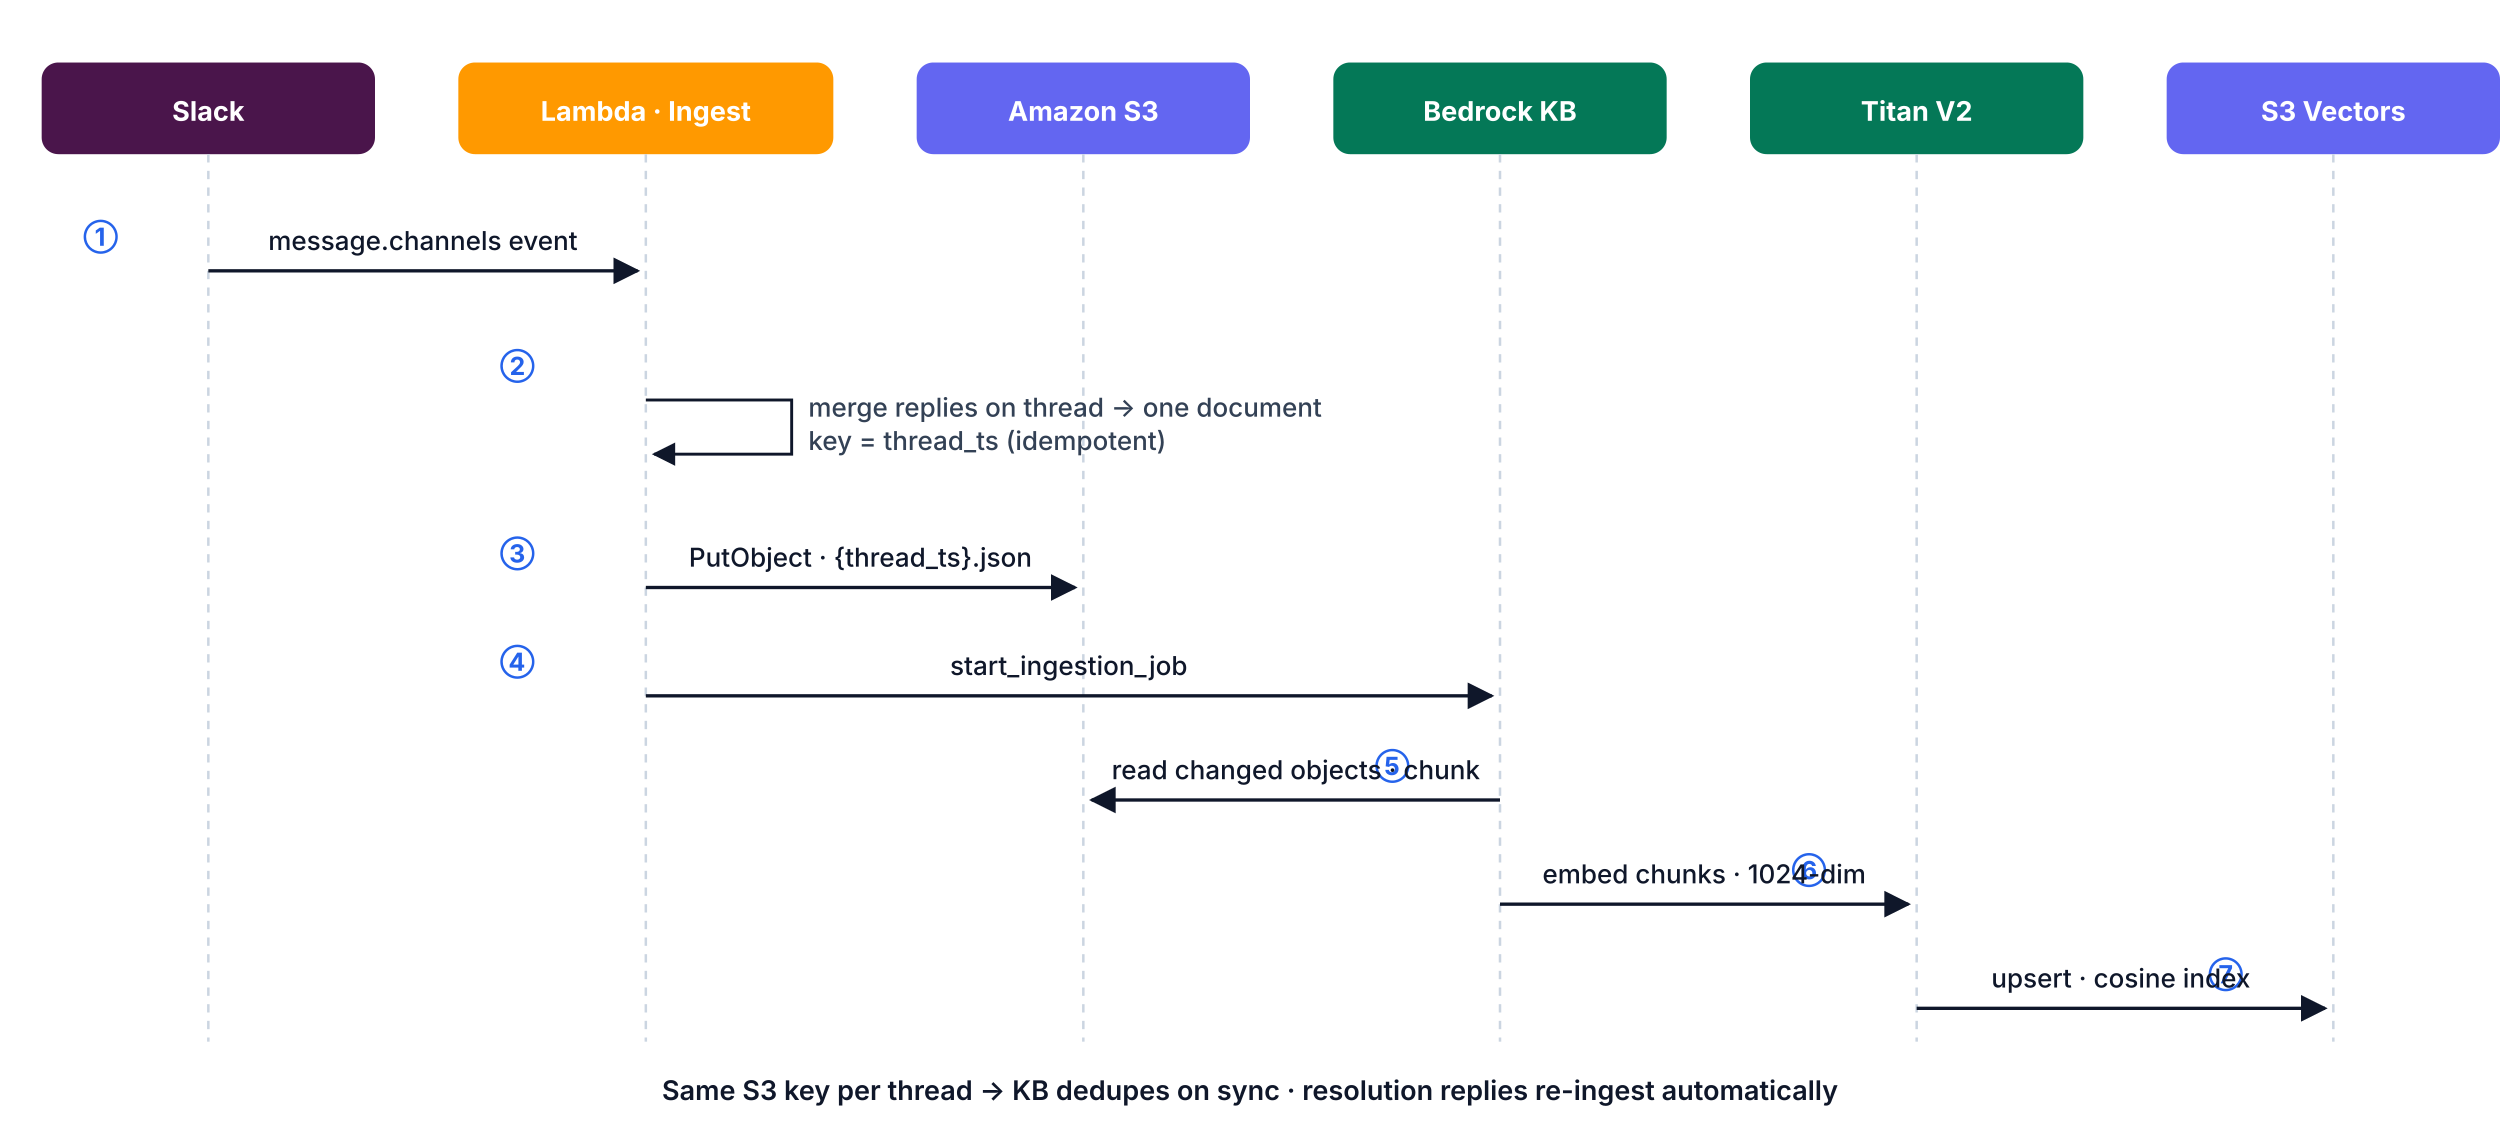
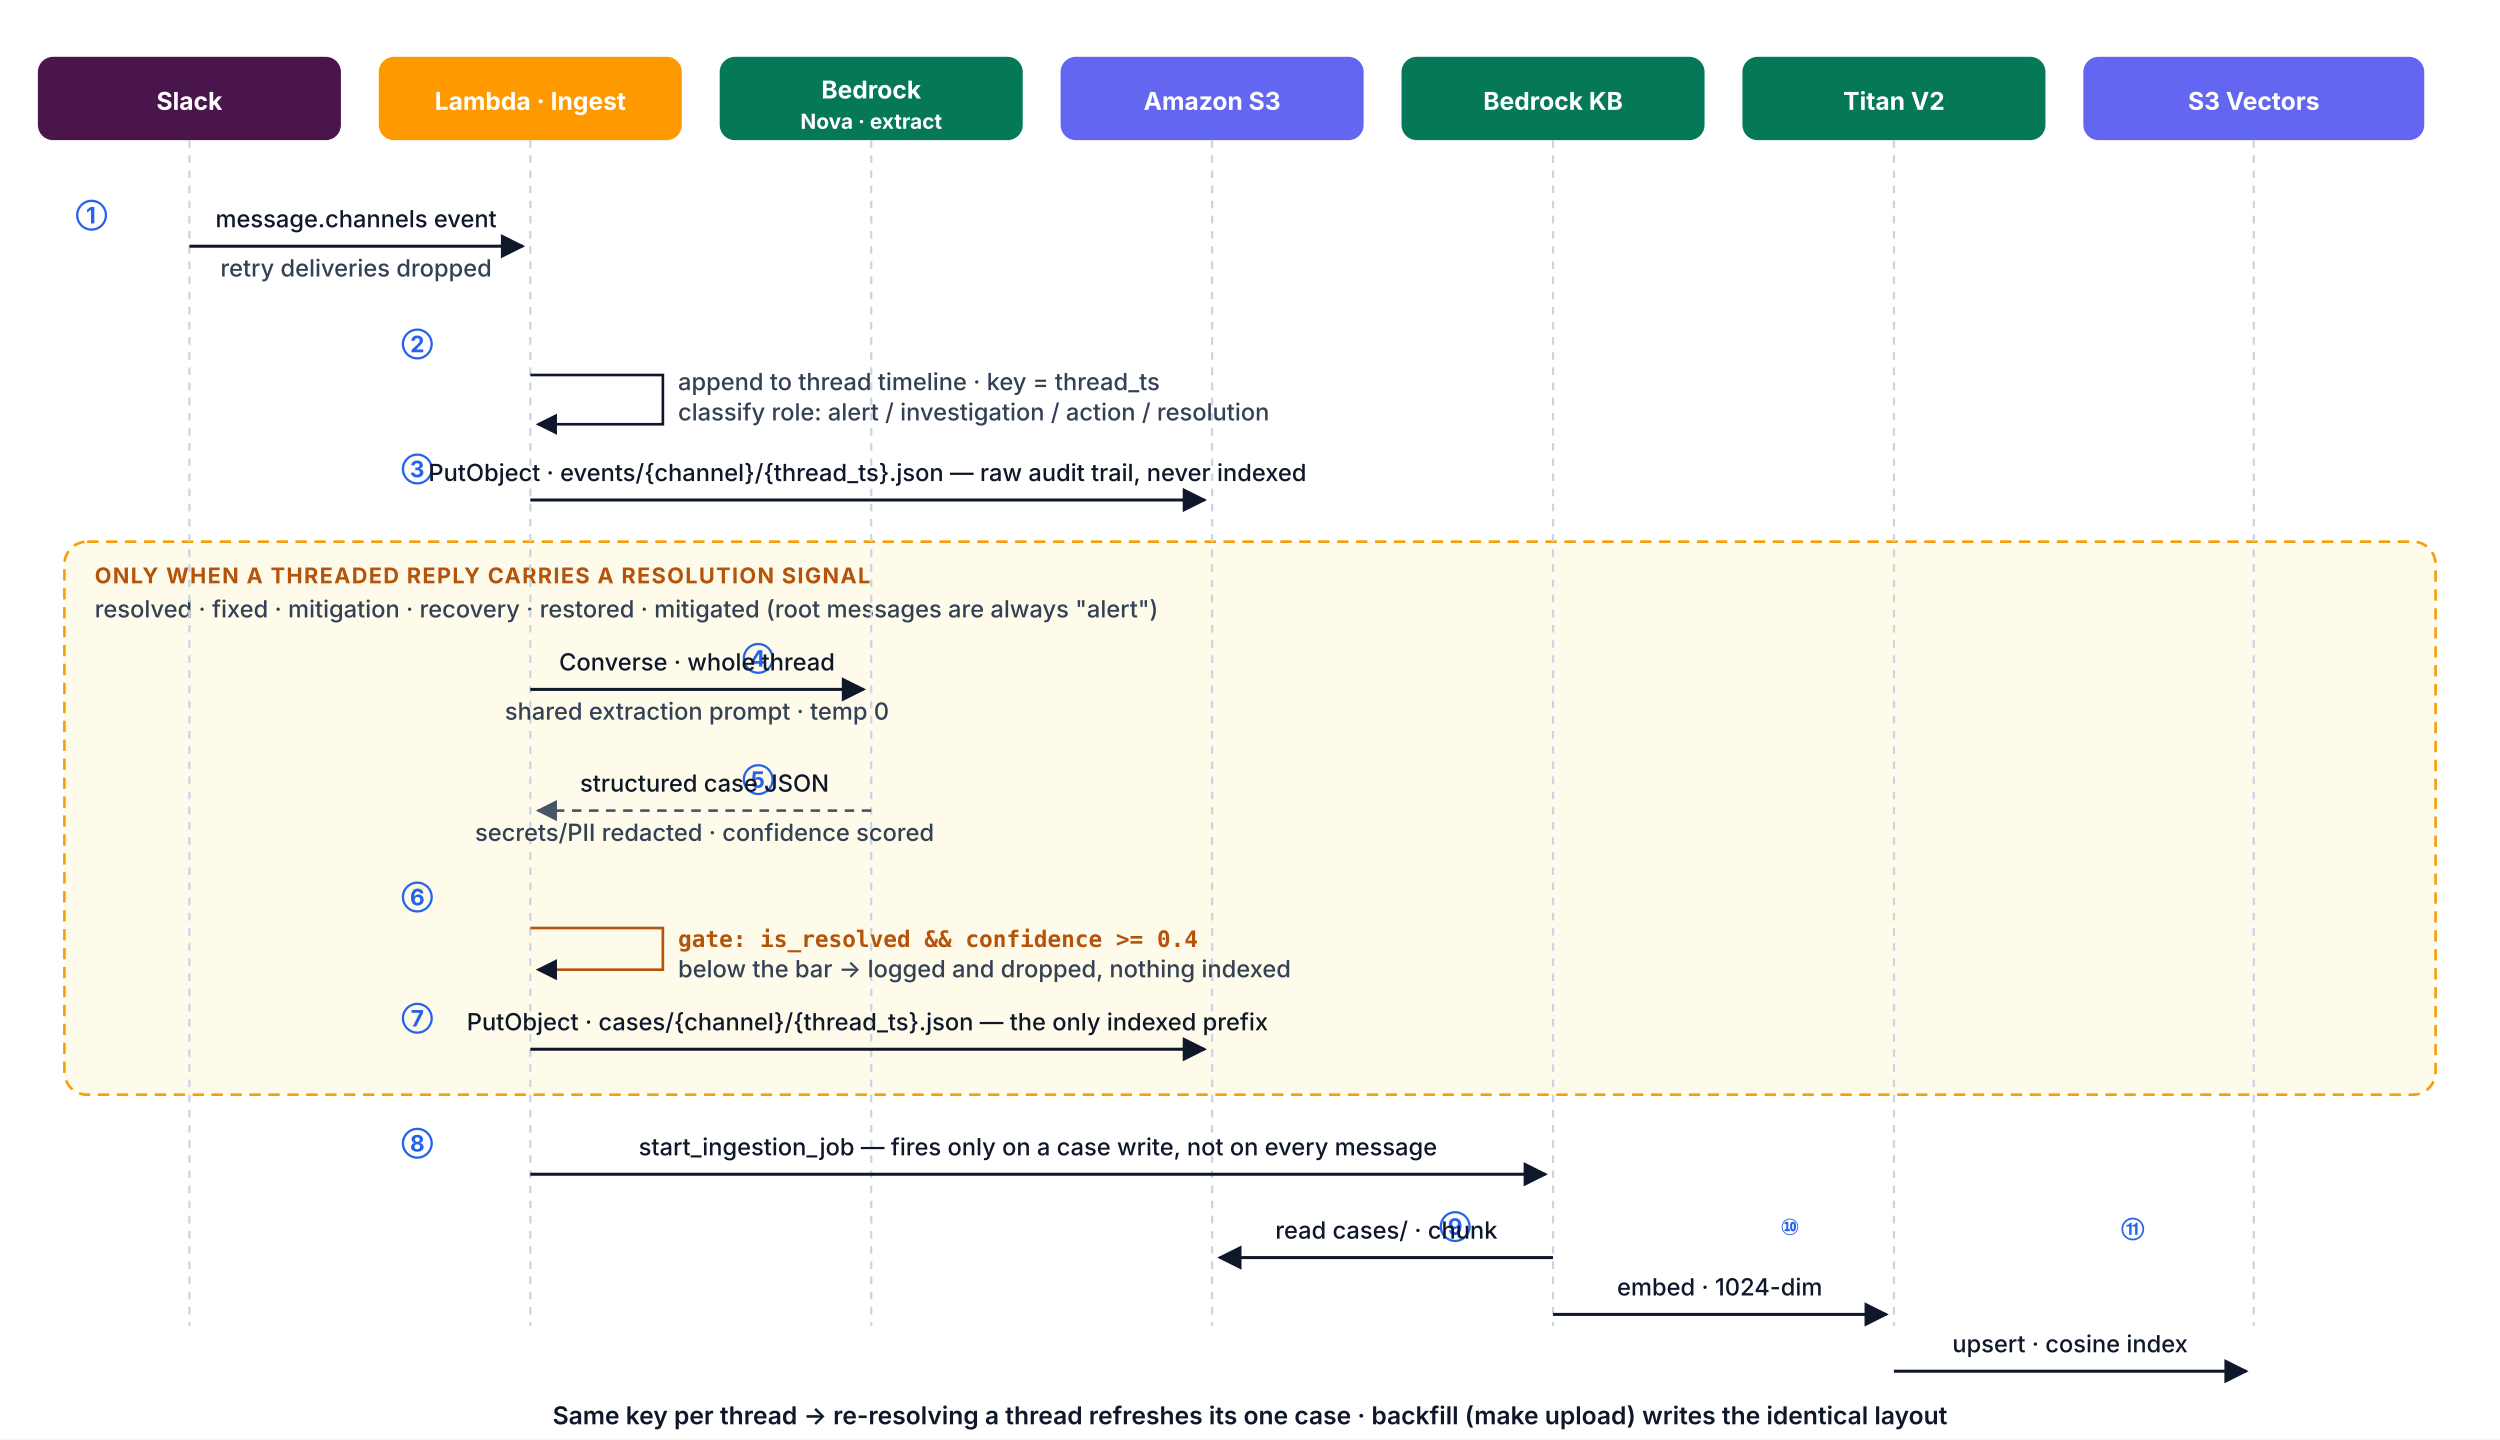
- <svg xmlns="http://www.w3.org/2000/svg" viewBox="0 0 1200 540" role="img" aria-label="Flow A — Ingestion: Slack message merged into per-thread document, written to S3, indexed by Bedrock KB via Titan into S3 Vectors.">
+ <svg xmlns="http://www.w3.org/2000/svg" viewBox="0 0 1320 760" role="img" aria-label="Flow A — Ingestion: every Slack message is appended to a per-thread audit document in the S3 events prefix. Only when a reply carries a resolution signal does the Lambda run Bedrock extraction with redaction and a confidence gate, write a structured case to the cases prefix, and trigger a Knowledge Base sync that embeds it via Titan into S3 Vectors.">
  <defs>
    <style>
      .actor   { font: 700 13px -apple-system, "Segoe UI", Inter, Roboto, sans-serif; fill: #ffffff; }
      .lbl     { font: 600 13px -apple-system, "Segoe UI", Inter, Roboto, sans-serif; fill: #0f172a; }
      .msg     { font: 500 12.5px -apple-system, "Segoe UI", Inter, Roboto, sans-serif; fill: #0f172a; }
      .self    { font: 500 12.5px -apple-system, "Segoe UI", Inter, Roboto, sans-serif; fill: #334155; }
      .num     { font: 700 12px -apple-system, "Segoe UI", Inter, Roboto, sans-serif; fill: #2563eb; }
+       .cond    { font: 700 11.5px -apple-system, "Segoe UI", Inter, Roboto, sans-serif; fill: #b45309; letter-spacing: 0.06em; }
+       .gate    { font: 600 12px ui-monospace, SFMono-Regular, Menlo, Consolas, monospace; fill: #b45309; }
      .lifeline{ stroke: #cbd5e1; stroke-width: 1.2; stroke-dasharray: 4 4; }
    </style>
    <marker id="arr" viewBox="0 0 10 10" refX="9" refY="5" markerWidth="8" markerHeight="8" orient="auto-start-reverse">
      <path d="M0,0 L10,5 L0,10 z" fill="#0f172a" />
    </marker>
+     <marker id="arrR" viewBox="0 0 10 10" refX="9" refY="5" markerWidth="8" markerHeight="8" orient="auto-start-reverse">
+       <path d="M0,0 L10,5 L0,10 z" fill="#475569" />
+     </marker>
  </defs>
-   <rect width="1200" height="540" fill="#ffffff" />
+   <rect width="1320" height="760" fill="#ffffff" />
+   <rect x="34" y="286" width="1252" height="292" rx="12" fill="#fffbeb" stroke="#f59e0b" stroke-dasharray="6 4" stroke-width="1.4" />
+   <text x="50" y="308" class="cond">ONLY WHEN A THREADED REPLY CARRIES A RESOLUTION SIGNAL</text>
+   <text x="50" y="326" class="self" fill="#b45309">resolved · fixed · mitigation · recovery · restored · mitigated   (root messages are always "alert")</text>
  <rect x="20" y="30" width="160" height="44" rx="8" fill="#4A154B" />
  <text x="100" y="58" class="actor" text-anchor="middle">Slack</text>
-   <line x1="100" y1="74" x2="100" y2="500" class="lifeline" />
-   <rect x="220" y="30" width="180" height="44" rx="8" fill="#FF9900" />
-   <text x="310" y="58" class="actor" text-anchor="middle">Lambda · Ingest</text>
-   <line x1="310" y1="74" x2="310" y2="500" class="lifeline" />
-   <rect x="440" y="30" width="160" height="44" rx="8" fill="#6366f1" />
-   <text x="520" y="58" class="actor" text-anchor="middle">Amazon S3</text>
-   <line x1="520" y1="74" x2="520" y2="500" class="lifeline" />
-   <rect x="640" y="30" width="160" height="44" rx="8" fill="#047857" />
-   <text x="720" y="58" class="actor" text-anchor="middle">Bedrock KB</text>
-   <line x1="720" y1="74" x2="720" y2="500" class="lifeline" />
-   <rect x="840" y="30" width="160" height="44" rx="8" fill="#047857" />
-   <text x="920" y="58" class="actor" text-anchor="middle">Titan V2</text>
-   <line x1="920" y1="74" x2="920" y2="500" class="lifeline" />
-   <rect x="1040" y="30" width="160" height="44" rx="8" fill="#6366f1" />
-   <text x="1120" y="58" class="actor" text-anchor="middle">S3 Vectors</text>
-   <line x1="1120" y1="74" x2="1120" y2="500" class="lifeline" />
+   <line x1="100" y1="74" x2="100" y2="700" class="lifeline" />
+   <rect x="200" y="30" width="160" height="44" rx="8" fill="#FF9900" />
+   <text x="280" y="58" class="actor" text-anchor="middle">Lambda · Ingest</text>
+   <line x1="280" y1="74" x2="280" y2="700" class="lifeline" />
+   <rect x="380" y="30" width="160" height="44" rx="8" fill="#047857" />
+   <text x="460" y="52" class="actor" text-anchor="middle">Bedrock</text>
+   <text x="460" y="68" class="actor" text-anchor="middle" style="font-size:11px">Nova · extract</text>
+   <line x1="460" y1="74" x2="460" y2="700" class="lifeline" />
+   <rect x="560" y="30" width="160" height="44" rx="8" fill="#6366f1" />
+   <text x="640" y="58" class="actor" text-anchor="middle">Amazon S3</text>
+   <line x1="640" y1="74" x2="640" y2="700" class="lifeline" />
+   <rect x="740" y="30" width="160" height="44" rx="8" fill="#047857" />
+   <text x="820" y="58" class="actor" text-anchor="middle">Bedrock KB</text>
+   <line x1="820" y1="74" x2="820" y2="700" class="lifeline" />
+   <rect x="920" y="30" width="160" height="44" rx="8" fill="#047857" />
+   <text x="1000" y="58" class="actor" text-anchor="middle">Titan V2</text>
+   <line x1="1000" y1="74" x2="1000" y2="700" class="lifeline" />
+   <rect x="1100" y="30" width="180" height="44" rx="8" fill="#6366f1" />
+   <text x="1190" y="58" class="actor" text-anchor="middle">S3 Vectors</text>
+   <line x1="1190" y1="74" x2="1190" y2="700" class="lifeline" />
  <text x="40" y="118" class="num">①</text>
-   <line x1="100" y1="130" x2="306" y2="130" stroke="#0f172a" stroke-width="1.6" marker-end="url(#arr)" />
-   <text x="203" y="120" class="msg" text-anchor="middle">message.channels event</text>
-   <text x="240" y="180" class="num">②</text>
-   <path d="M 310 192 L 380 192 L 380 218 L 314 218" fill="none" stroke="#0f172a" stroke-width="1.4" marker-end="url(#arr)" />
-   <text x="388" y="200" class="self">merge replies on thread → one document</text>
-   <text x="388" y="216" class="self">key = thread_ts (idempotent)</text>
-   <text x="240" y="270" class="num">③</text>
-   <line x1="310" y1="282" x2="516" y2="282" stroke="#0f172a" stroke-width="1.6" marker-end="url(#arr)" />
-   <text x="413" y="272" class="msg" text-anchor="middle">PutObject · {thread_ts}.json</text>
-   <text x="240" y="322" class="num">④</text>
-   <line x1="310" y1="334" x2="716" y2="334" stroke="#0f172a" stroke-width="1.6" marker-end="url(#arr)" />
-   <text x="513" y="324" class="msg" text-anchor="middle">start_ingestion_job</text>
-   <text x="660" y="372" class="num">⑤</text>
-   <line x1="720" y1="384" x2="524" y2="384" stroke="#0f172a" stroke-width="1.6" marker-end="url(#arr)" />
-   <text x="622" y="374" class="msg" text-anchor="middle">read changed objects · chunk</text>
-   <text x="860" y="422" class="num">⑥</text>
-   <line x1="720" y1="434" x2="916" y2="434" stroke="#0f172a" stroke-width="1.6" marker-end="url(#arr)" />
-   <text x="818" y="424" class="msg" text-anchor="middle">embed chunks · 1024-dim</text>
-   <text x="1060" y="472" class="num">⑦</text>
-   <line x1="920" y1="484" x2="1116" y2="484" stroke="#0f172a" stroke-width="1.6" marker-end="url(#arr)" />
-   <text x="1018" y="474" class="msg" text-anchor="middle">upsert · cosine index</text>
-   <text x="600" y="528" class="lbl" text-anchor="middle" fill="#475569">Same S3 key per thread → KB dedupes on sync · resolution replies re-ingest automatically</text>
+   <line x1="100" y1="130" x2="276" y2="130" stroke="#0f172a" stroke-width="1.6" marker-end="url(#arr)" />
+   <text x="188" y="120" class="msg" text-anchor="middle">message.channels event</text>
+   <text x="188" y="146" class="self" text-anchor="middle">retry deliveries dropped</text>
+   <text x="212" y="186" class="num">②</text>
+   <path d="M 280 198 L 350 198 L 350 224 L 284 224" fill="none" stroke="#0f172a" stroke-width="1.4" marker-end="url(#arr)" />
+   <text x="358" y="206" class="self">append to thread timeline · key = thread_ts</text>
+   <text x="358" y="222" class="self">classify role: alert / investigation / action / resolution</text>
+   <text x="212" y="252" class="num">③</text>
+   <line x1="280" y1="264" x2="636" y2="264" stroke="#0f172a" stroke-width="1.6" marker-end="url(#arr)" />
+   <text x="458" y="254" class="msg" text-anchor="middle">PutObject · events/{channel}/{thread_ts}.json — raw audit trail, never indexed</text>
+   <text x="392" y="352" class="num">④</text>
+   <line x1="280" y1="364" x2="456" y2="364" stroke="#0f172a" stroke-width="1.6" marker-end="url(#arr)" />
+   <text x="368" y="354" class="msg" text-anchor="middle">Converse · whole thread</text>
+   <text x="368" y="380" class="self" text-anchor="middle">shared extraction prompt · temp 0</text>
+   <text x="392" y="416" class="num">⑤</text>
+   <line x1="460" y1="428" x2="284" y2="428" stroke="#475569" stroke-width="1.4" stroke-dasharray="5 4" marker-end="url(#arrR)" />
+   <text x="372" y="418" class="msg" text-anchor="middle" fill="#475569">structured case JSON</text>
+   <text x="372" y="444" class="self" text-anchor="middle">secrets/PII redacted · confidence scored</text>
+   <text x="212" y="478" class="num">⑥</text>
+   <path d="M 280 490 L 350 490 L 350 512 L 284 512" fill="none" stroke="#b45309" stroke-width="1.4" marker-end="url(#arr)" />
+   <text x="358" y="500" class="gate">gate: is_resolved &amp;&amp; confidence &gt;= 0.4</text>
+   <text x="358" y="516" class="self" fill="#b45309">below the bar → logged and dropped, nothing indexed</text>
+   <text x="212" y="542" class="num">⑦</text>
+   <line x1="280" y1="554" x2="636" y2="554" stroke="#0f172a" stroke-width="1.6" marker-end="url(#arr)" />
+   <text x="458" y="544" class="msg" text-anchor="middle">PutObject · cases/{channel}/{thread_ts}.json — the only indexed prefix</text>
+   <text x="212" y="608" class="num">⑧</text>
+   <line x1="280" y1="620" x2="816" y2="620" stroke="#0f172a" stroke-width="1.6" marker-end="url(#arr)" />
+   <text x="548" y="610" class="msg" text-anchor="middle">start_ingestion_job — fires only on a case write, not on every message</text>
+   <text x="760" y="652" class="num">⑨</text>
+   <line x1="820" y1="664" x2="644" y2="664" stroke="#0f172a" stroke-width="1.6" marker-end="url(#arr)" />
+   <text x="732" y="654" class="msg" text-anchor="middle">read cases/ · chunk</text>
+   <text x="940" y="652" class="num">⑩</text>
+   <line x1="820" y1="694" x2="996" y2="694" stroke="#0f172a" stroke-width="1.6" marker-end="url(#arr)" />
+   <text x="908" y="684" class="msg" text-anchor="middle">embed · 1024-dim</text>
+   <text x="1120" y="652" class="num">⑪</text>
+   <line x1="1000" y1="724" x2="1186" y2="724" stroke="#0f172a" stroke-width="1.6" marker-end="url(#arr)" />
+   <text x="1093" y="714" class="msg" text-anchor="middle">upsert · cosine index</text>
+   <text x="660" y="752" class="lbl" text-anchor="middle" fill="#475569">Same key per thread → re-resolving a thread refreshes its one case · backfill (make upload) writes the identical layout</text>
</svg>
